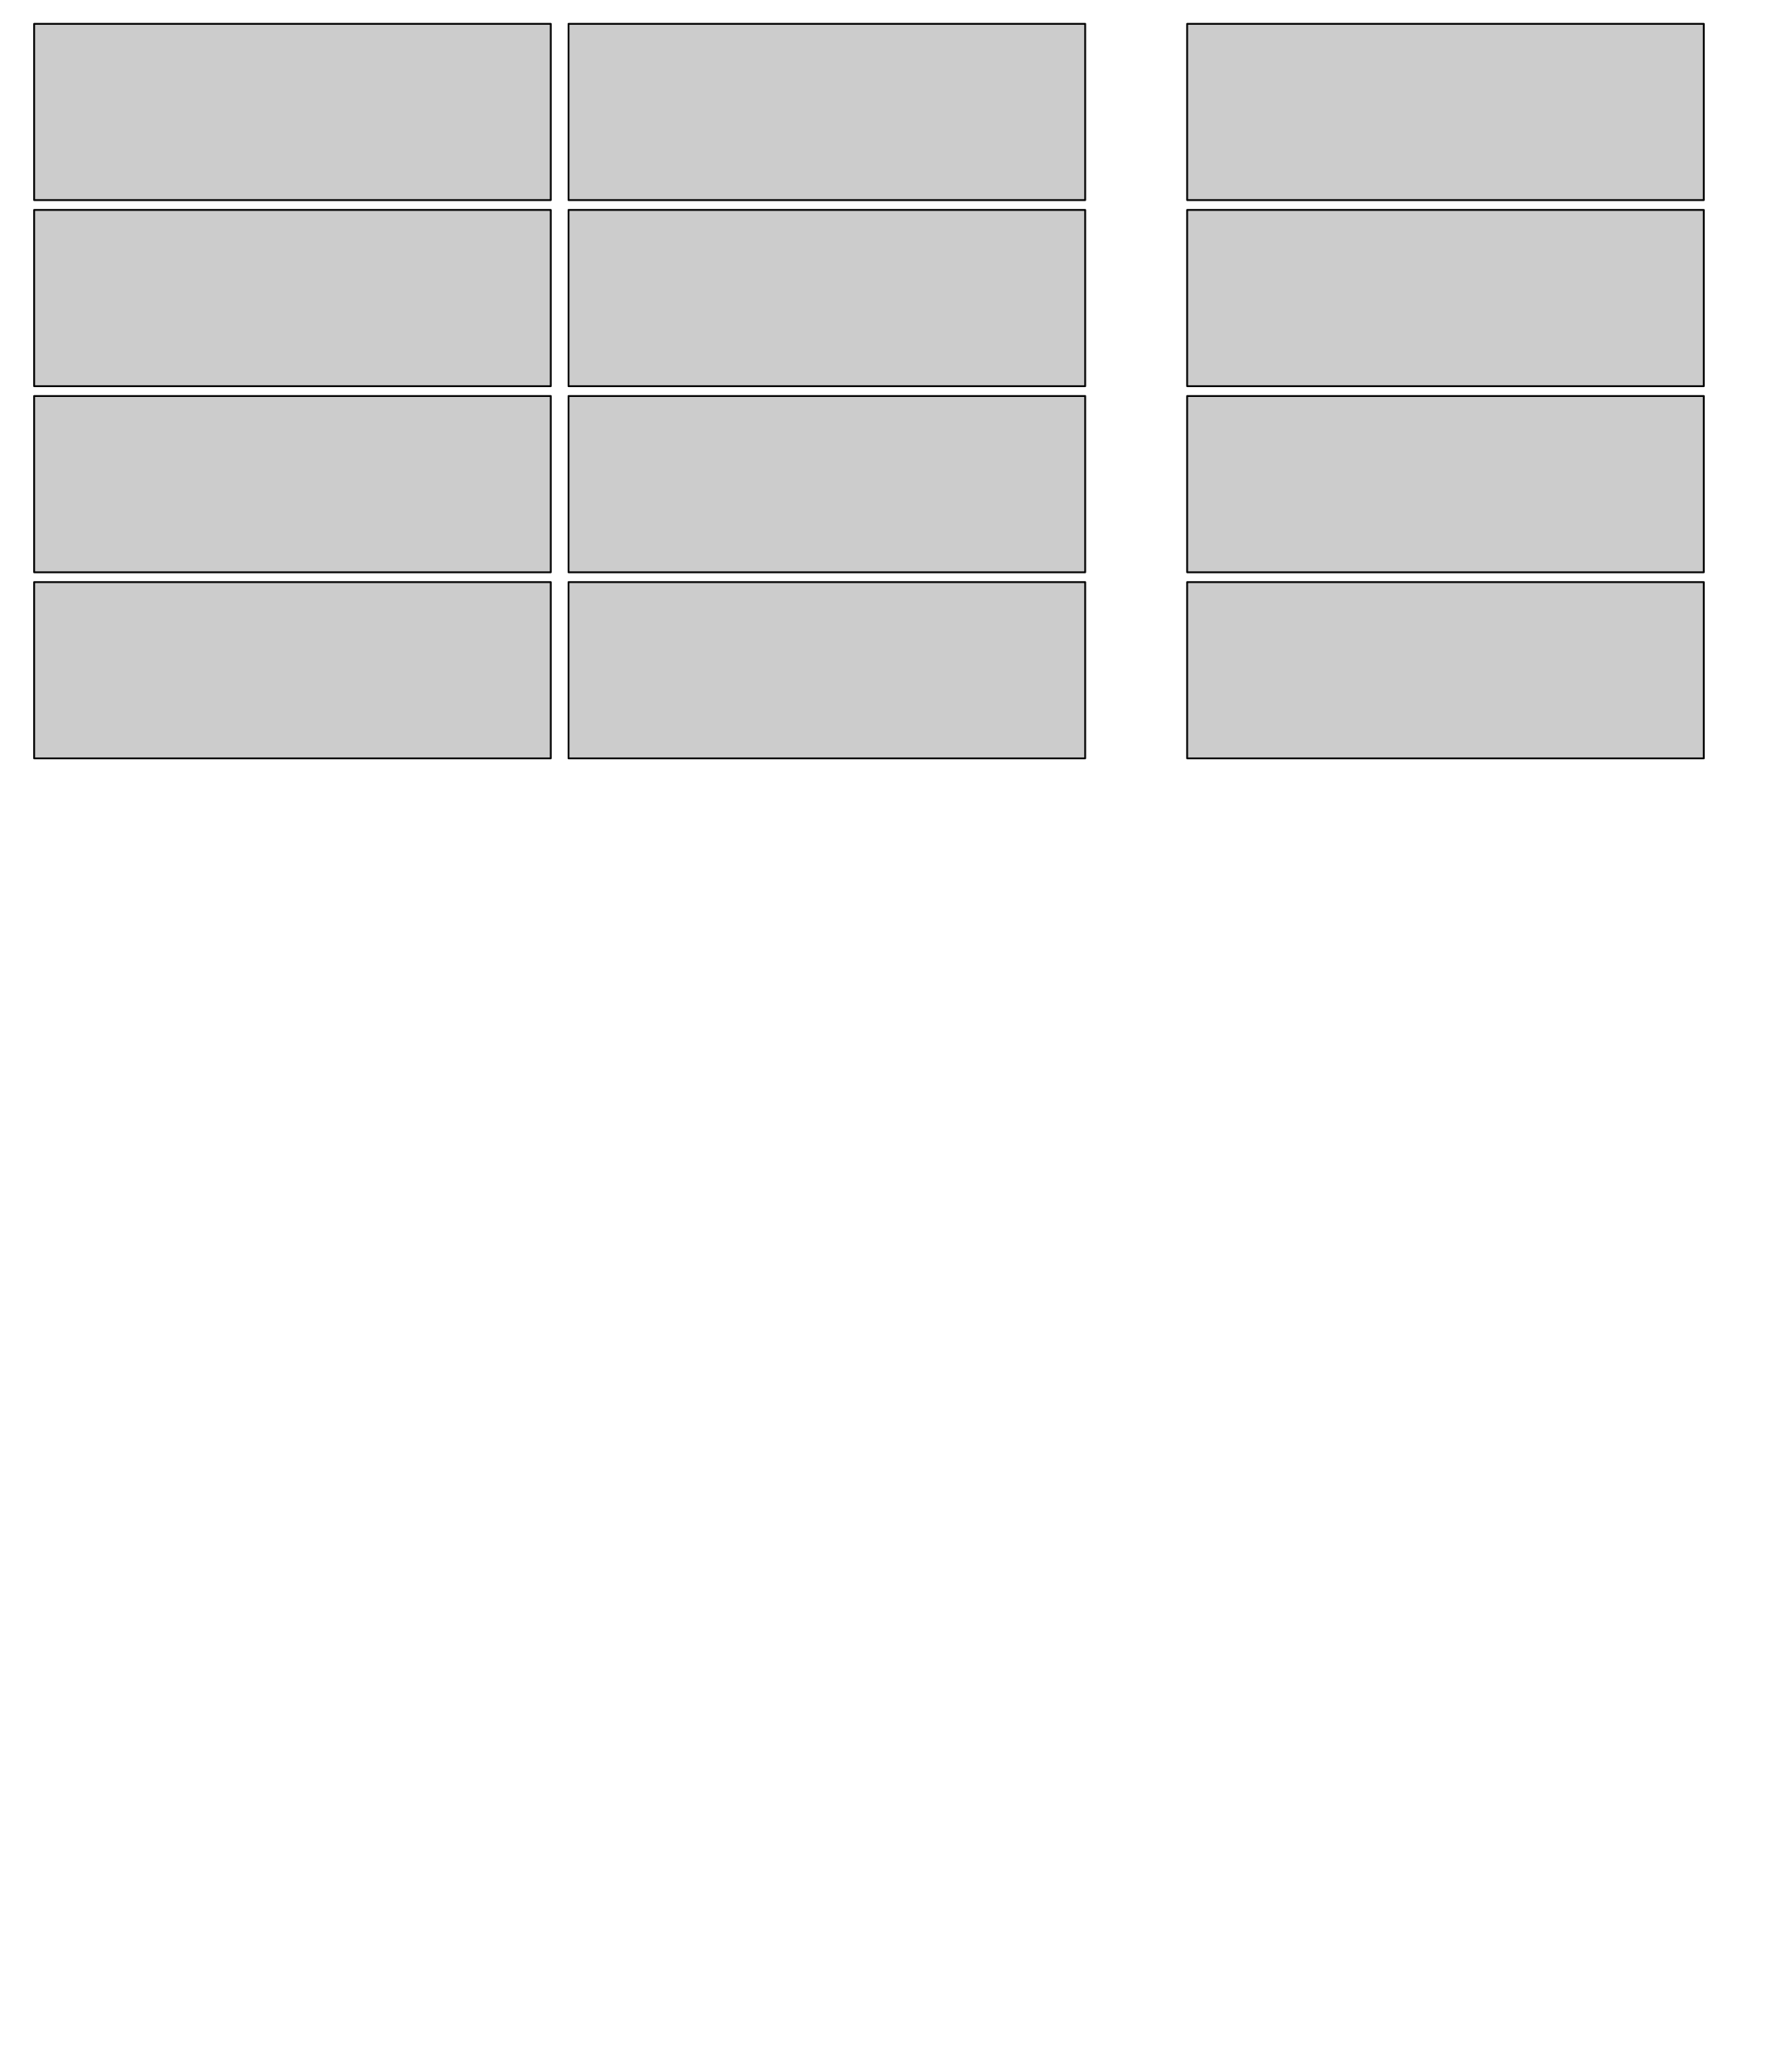
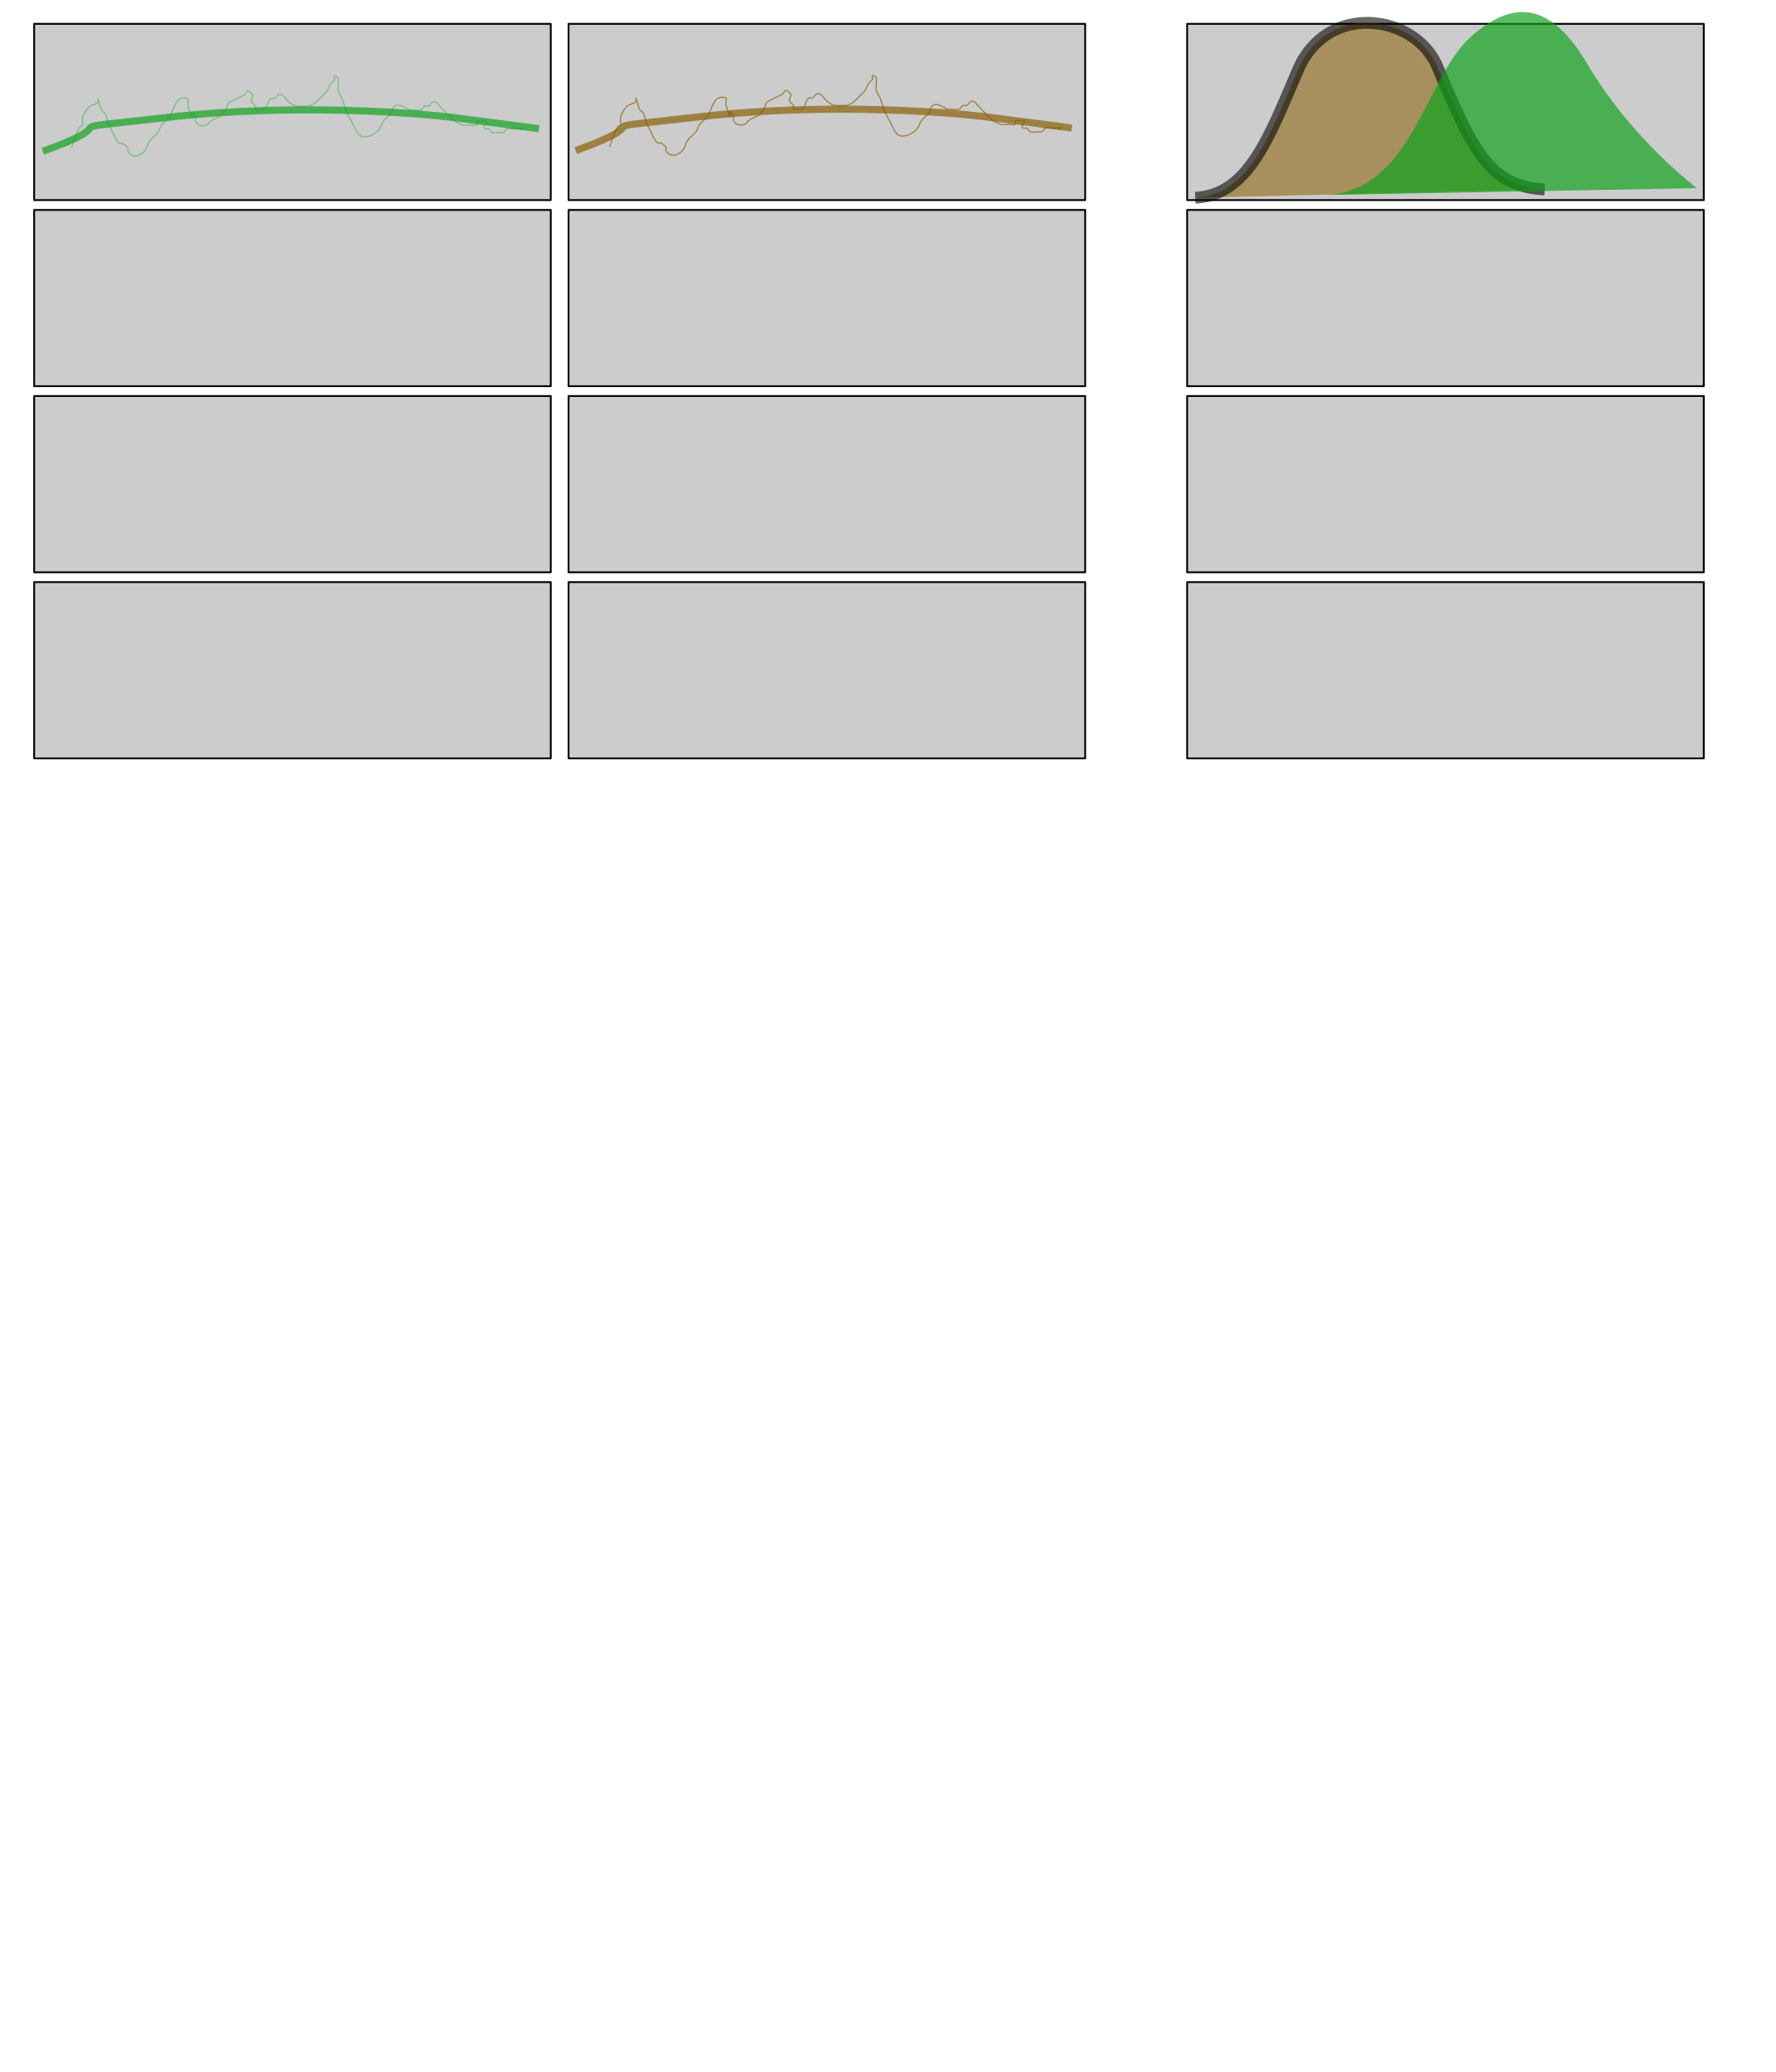
<svg xmlns="http://www.w3.org/2000/svg" xmlns:ns1="http://flyranch.github.io/figurefirst/" width="7.5in" height="8.75in" viewBox="0 0 540 630.0" id="svg2" version="1.1">
  <defs id="defs4" />
-   <g id="layer1" transform="translate(0,-264.8621)">
+   <g id="layer1" transform="translate(0,-264.8621)" style="display:inline">
    <g id="g4301" transform="translate(0,-22.4)">
      <rect y="294.509" x="10.384" height="53.591" width="157.093" id="rect4133" style="color:#000000;clip-rule:nonzero;display:inline;overflow:visible;visibility:visible;opacity:1;isolation:auto;mix-blend-mode:normal;color-interpolation:sRGB;color-interpolation-filters:linearRGB;solid-color:#000000;solid-opacity:1;fill:#cccccc;fill-opacity:1;fill-rule:nonzero;stroke:#000000;stroke-width:0.556;stroke-linecap:butt;stroke-linejoin:round;stroke-miterlimit:100;stroke-dasharray:none;stroke-dashoffset:0;stroke-opacity:1;color-rendering:auto;image-rendering:auto;shape-rendering:auto;text-rendering:auto;enable-background:accumulate">
        <ns1:axis ns1:name="cond_1" />
      </rect>
      <rect y="351.09" x="10.384" height="53.591" width="157.093" id="rect4133-9" style="color:#000000;clip-rule:nonzero;display:inline;overflow:visible;visibility:visible;opacity:1;isolation:auto;mix-blend-mode:normal;color-interpolation:sRGB;color-interpolation-filters:linearRGB;solid-color:#000000;solid-opacity:1;fill:#cccccc;fill-opacity:1;fill-rule:nonzero;stroke:#000000;stroke-width:0.556;stroke-linecap:butt;stroke-linejoin:round;stroke-miterlimit:100;stroke-dasharray:none;stroke-dashoffset:0;stroke-opacity:1;color-rendering:auto;image-rendering:auto;shape-rendering:auto;text-rendering:auto;enable-background:accumulate">
        <ns1:axis ns1:name="cond_2" />
      </rect>
      <rect y="407.671" x="10.384" height="53.591" width="157.093" id="rect4133-7" style="color:#000000;clip-rule:nonzero;display:inline;overflow:visible;visibility:visible;opacity:1;isolation:auto;mix-blend-mode:normal;color-interpolation:sRGB;color-interpolation-filters:linearRGB;solid-color:#000000;solid-opacity:1;fill:#cccccc;fill-opacity:1;fill-rule:nonzero;stroke:#000000;stroke-width:0.556;stroke-linecap:butt;stroke-linejoin:round;stroke-miterlimit:100;stroke-dasharray:none;stroke-dashoffset:0;stroke-opacity:1;color-rendering:auto;image-rendering:auto;shape-rendering:auto;text-rendering:auto;enable-background:accumulate">
        <ns1:axis ns1:name="cond_3" />
      </rect>
      <rect y="464.252" x="10.384" height="53.591" width="157.093" id="rect4133-5" style="color:#000000;clip-rule:nonzero;display:inline;overflow:visible;visibility:visible;opacity:1;isolation:auto;mix-blend-mode:normal;color-interpolation:sRGB;color-interpolation-filters:linearRGB;solid-color:#000000;solid-opacity:1;fill:#cccccc;fill-opacity:1;fill-rule:nonzero;stroke:#000000;stroke-width:0.556;stroke-linecap:butt;stroke-linejoin:round;stroke-miterlimit:100;stroke-dasharray:none;stroke-dashoffset:0;stroke-opacity:1;color-rendering:auto;image-rendering:auto;shape-rendering:auto;text-rendering:auto;enable-background:accumulate">
        <ns1:axis ns1:name="cond_4" />
      </rect>
      <ns1:group ns1:name="groupA" />
    </g>
    <g id="g4307" transform="translate(0,-22.4)">
      <rect y="294.509" x="172.882" height="53.591" width="157.093" id="rect4133-4" style="color:#000000;clip-rule:nonzero;display:inline;overflow:visible;visibility:visible;opacity:1;isolation:auto;mix-blend-mode:normal;color-interpolation:sRGB;color-interpolation-filters:linearRGB;solid-color:#000000;solid-opacity:1;fill:#cccccc;fill-opacity:1;fill-rule:nonzero;stroke:#000000;stroke-width:0.556;stroke-linecap:butt;stroke-linejoin:round;stroke-miterlimit:100;stroke-dasharray:none;stroke-dashoffset:0;stroke-opacity:1;color-rendering:auto;image-rendering:auto;shape-rendering:auto;text-rendering:auto;enable-background:accumulate">
        <ns1:axis ns1:name="cond_1" />
      </rect>
      <rect y="351.09" x="172.882" height="53.591" width="157.093" id="rect4133-9-4" style="color:#000000;clip-rule:nonzero;display:inline;overflow:visible;visibility:visible;opacity:1;isolation:auto;mix-blend-mode:normal;color-interpolation:sRGB;color-interpolation-filters:linearRGB;solid-color:#000000;solid-opacity:1;fill:#cccccc;fill-opacity:1;fill-rule:nonzero;stroke:#000000;stroke-width:0.556;stroke-linecap:butt;stroke-linejoin:round;stroke-miterlimit:100;stroke-dasharray:none;stroke-dashoffset:0;stroke-opacity:1;color-rendering:auto;image-rendering:auto;shape-rendering:auto;text-rendering:auto;enable-background:accumulate">
        <ns1:axis ns1:name="cond_2" />
      </rect>
      <rect y="407.671" x="172.882" height="53.591" width="157.093" id="rect4133-7-5" style="color:#000000;clip-rule:nonzero;display:inline;overflow:visible;visibility:visible;opacity:1;isolation:auto;mix-blend-mode:normal;color-interpolation:sRGB;color-interpolation-filters:linearRGB;solid-color:#000000;solid-opacity:1;fill:#cccccc;fill-opacity:1;fill-rule:nonzero;stroke:#000000;stroke-width:0.556;stroke-linecap:butt;stroke-linejoin:round;stroke-miterlimit:100;stroke-dasharray:none;stroke-dashoffset:0;stroke-opacity:1;color-rendering:auto;image-rendering:auto;shape-rendering:auto;text-rendering:auto;enable-background:accumulate">
        <ns1:axis ns1:name="cond_3" />
      </rect>
      <rect y="464.252" x="172.882" height="53.591" width="157.093" id="rect4133-5-5" style="color:#000000;clip-rule:nonzero;display:inline;overflow:visible;visibility:visible;opacity:1;isolation:auto;mix-blend-mode:normal;color-interpolation:sRGB;color-interpolation-filters:linearRGB;solid-color:#000000;solid-opacity:1;fill:#cccccc;fill-opacity:1;fill-rule:nonzero;stroke:#000000;stroke-width:0.556;stroke-linecap:butt;stroke-linejoin:round;stroke-miterlimit:100;stroke-dasharray:none;stroke-dashoffset:0;stroke-opacity:1;color-rendering:auto;image-rendering:auto;shape-rendering:auto;text-rendering:auto;enable-background:accumulate">
        <ns1:axis ns1:name="cond_4" />
      </rect>
      <ns1:group ns1:name="groupB" />
    </g>
    <g id="g4313" transform="translate(0,-22.4)">
      <rect y="294.509" x="360.98" height="53.591" width="157.093" id="rect4133-57" style="color:#000000;clip-rule:nonzero;display:inline;overflow:visible;visibility:visible;opacity:1;isolation:auto;mix-blend-mode:normal;color-interpolation:sRGB;color-interpolation-filters:linearRGB;solid-color:#000000;solid-opacity:1;fill:#cccccc;fill-opacity:1;fill-rule:nonzero;stroke:#000000;stroke-width:0.556;stroke-linecap:butt;stroke-linejoin:round;stroke-miterlimit:100;stroke-dasharray:none;stroke-dashoffset:0;stroke-opacity:1;color-rendering:auto;image-rendering:auto;shape-rendering:auto;text-rendering:auto;enable-background:accumulate">
        <ns1:axis ns1:name="cond_1" />
      </rect>
      <rect y="351.09" x="360.98" height="53.591" width="157.093" id="rect4133-9-9" style="color:#000000;clip-rule:nonzero;display:inline;overflow:visible;visibility:visible;opacity:1;isolation:auto;mix-blend-mode:normal;color-interpolation:sRGB;color-interpolation-filters:linearRGB;solid-color:#000000;solid-opacity:1;fill:#cccccc;fill-opacity:1;fill-rule:nonzero;stroke:#000000;stroke-width:0.556;stroke-linecap:butt;stroke-linejoin:round;stroke-miterlimit:100;stroke-dasharray:none;stroke-dashoffset:0;stroke-opacity:1;color-rendering:auto;image-rendering:auto;shape-rendering:auto;text-rendering:auto;enable-background:accumulate">
        <ns1:axis ns1:name="cond_2" />
      </rect>
      <rect y="407.671" x="360.98" height="53.591" width="157.093" id="rect4133-7-59" style="color:#000000;clip-rule:nonzero;display:inline;overflow:visible;visibility:visible;opacity:1;isolation:auto;mix-blend-mode:normal;color-interpolation:sRGB;color-interpolation-filters:linearRGB;solid-color:#000000;solid-opacity:1;fill:#cccccc;fill-opacity:1;fill-rule:nonzero;stroke:#000000;stroke-width:0.556;stroke-linecap:butt;stroke-linejoin:round;stroke-miterlimit:100;stroke-dasharray:none;stroke-dashoffset:0;stroke-opacity:1;color-rendering:auto;image-rendering:auto;shape-rendering:auto;text-rendering:auto;enable-background:accumulate">
        <ns1:axis ns1:name="cond_3" />
      </rect>
      <rect y="464.252" x="360.98" height="53.591" width="157.093" id="rect4133-5-51" style="color:#000000;clip-rule:nonzero;display:inline;overflow:visible;visibility:visible;opacity:1;isolation:auto;mix-blend-mode:normal;color-interpolation:sRGB;color-interpolation-filters:linearRGB;solid-color:#000000;solid-opacity:1;fill:#cccccc;fill-opacity:1;fill-rule:nonzero;stroke:#000000;stroke-width:0.556;stroke-linecap:butt;stroke-linejoin:round;stroke-miterlimit:100;stroke-dasharray:none;stroke-dashoffset:0;stroke-opacity:1;color-rendering:auto;image-rendering:auto;shape-rendering:auto;text-rendering:auto;enable-background:accumulate">
        <ns1:axis ns1:name="cond_4" />
      </rect>
      <ns1:group ns1:name="summary" />
    </g>
-     <path style="fill:none;fill-rule:evenodd;stroke:#2dad38;stroke-width:0.36;stroke-linecap:butt;stroke-linejoin:miter;stroke-miterlimit:4;stroke-dasharray:none;stroke-opacity:0.506" d="M 21.714,253.719 C 22.476,251.815 23.083,249.84 24,248.005 c 0.241,-0.482 0.762,-0.762 1.143,-1.143 0,-0.762 -0.185,-1.547 0,-2.286 0.278,-1.11 1.24,-2.732 2.286,-3.429 0.709,-0.473 1.683,-0.541 2.286,-1.143 0.269,-0.269 -0.17,-1.484 0,-1.143 0.539,1.077 0.604,2.351 1.143,3.429 0.241,0.482 0.902,0.661 1.143,1.143 0.539,1.077 0.695,2.31 1.143,3.429 0.316,0.791 0.762,1.524 1.143,2.286 0.381,0.762 0.67,1.577 1.143,2.286 1.75,2.626 0.653,-0.49 3.429,2.286 0.269,0.269 -0.17,0.802 0,1.143 0.61,1.219 2.12,1.797 3.429,1.143 2.799,-1.4 1.874,-2.499 3.429,-4.571 0.646,-0.862 1.639,-1.424 2.286,-2.286 0.511,-0.681 0.632,-1.604 1.143,-2.286 0.646,-0.862 1.639,-1.424 2.286,-2.286 0.944,-1.258 1.819,-5.178 3.429,-5.714 0.723,-0.241 1.604,-0.341 2.286,0 0.302,0.151 -0.228,1.603 0,2.286 2.759,8.278 -0.329,-1.802 2.286,3.429 0.17,0.341 -0.17,0.802 0,1.143 0.676,1.351 2.027,1.61 3.429,1.143 0.511,-0.17 0.695,-0.844 1.143,-1.143 2.92,-1.947 2.1,-0.133 4.571,-3.429 0.511,-0.681 0.541,-1.683 1.143,-2.286 0.073,-0.073 4.359,-2.144 4.571,-2.286 0.448,-0.299 0.661,-1.384 1.143,-1.143 2.974,1.487 0.4,1.944 1.143,3.429 0.241,0.482 0.902,0.661 1.143,1.143 0.17,0.341 -0.269,0.873 0,1.143 0.269,0.269 0.762,0 1.143,0 3.188,0 1.638,-1.638 3.429,-3.429 0.269,-0.269 0.802,0.17 1.143,0 0.482,-0.241 0.661,-0.902 1.143,-1.143 1.512,-0.756 2.473,1.649 3.429,2.286 2.225,1.484 2.097,1.143 4.571,1.143 0.381,0 0.781,0.12 1.143,0 2.437,-0.812 2.711,-1.568 4.571,-3.429 0.381,-0.381 0.844,-0.695 1.143,-1.143 0.473,-0.709 0.67,-1.577 1.143,-2.286 0.299,-0.448 0.902,-0.661 1.143,-1.143 0.17,-0.341 -0.381,-1.143 0,-1.143 1.947,0 0.764,2.676 1.143,4.571 0.167,0.835 0.826,1.495 1.143,2.286 0.447,1.119 0.695,2.31 1.143,3.429 0.633,1.582 1.524,3.048 2.286,4.571 1.09,2.181 1.621,4.166 4.571,3.429 1.11,-0.278 2.732,-1.24 3.429,-2.286 0.473,-0.709 0.67,-1.577 1.143,-2.286 0.698,-1.048 1.587,-1.238 2.286,-2.286 0.473,-0.709 0.434,-1.813 1.143,-2.286 1.488,-0.992 3.448,0.768 4.571,1.143 0.361,0.12 0.762,0 1.143,0 0.762,0 1.563,0.241 2.286,0 0.511,-0.17 0.661,-0.902 1.143,-1.143 0.341,-0.17 0.802,0.17 1.143,0 0.929,-0.465 0.946,-1.813 2.286,-1.143 0.482,0.241 0.762,0.762 1.143,1.143 2.078,2.078 3.958,4.748 6.857,5.714 0.723,0.241 1.524,0 2.286,0 0.762,0 1.604,0.341 2.286,0 0.341,-0.17 -0.381,-1.143 0,-1.143 5.773,0 0.878,0.878 2.286,2.286 0.269,0.269 0.802,-0.17 1.143,0 0.482,0.241 0.632,0.972 1.143,1.143 0.723,0.241 1.524,0 2.286,0 0.381,0 0.802,0.17 1.143,0 0.482,-0.241 0.661,-0.902 1.143,-1.143 0.341,-0.17 0.762,0 1.143,0 0.381,0 0.762,0 1.143,0 0.381,0 0.762,0 1.143,0 0.381,0 1.143,-0.381 1.143,0 0,0.381 -0.762,0 -1.143,0" id="path4323">
+     <path style="fill:none;fill-rule:evenodd;stroke:#2dad38;stroke-width:0.36;stroke-linecap:butt;stroke-linejoin:miter;stroke-miterlimit:4;stroke-dasharray:none;stroke-opacity:0.506" d="M 21.714,309.719 C 22.476,307.815 23.083,305.84 24,304.005 c 0.241,-0.482 0.762,-0.762 1.143,-1.143 0,-0.762 -0.185,-1.547 0,-2.286 0.278,-1.11 1.24,-2.732 2.286,-3.429 0.709,-0.473 1.683,-0.541 2.286,-1.143 0.269,-0.269 -0.17,-1.484 0,-1.143 0.539,1.077 0.604,2.351 1.143,3.429 0.241,0.482 0.902,0.661 1.143,1.143 0.539,1.077 0.695,2.31 1.143,3.429 0.316,0.791 0.762,1.524 1.143,2.286 0.381,0.762 0.67,1.577 1.143,2.286 1.75,2.626 0.653,-0.49 3.429,2.286 0.269,0.269 -0.17,0.802 0,1.143 0.61,1.219 2.12,1.797 3.429,1.143 2.799,-1.4 1.874,-2.499 3.429,-4.571 0.646,-0.862 1.639,-1.424 2.286,-2.286 0.511,-0.681 0.632,-1.604 1.143,-2.286 0.646,-0.862 1.639,-1.424 2.286,-2.286 0.944,-1.258 1.819,-5.178 3.429,-5.714 0.723,-0.241 1.604,-0.341 2.286,0 0.302,0.151 -0.228,1.603 0,2.286 2.759,8.278 -0.329,-1.802 2.286,3.429 0.17,0.341 -0.17,0.802 0,1.143 0.676,1.351 2.027,1.61 3.429,1.143 0.511,-0.17 0.695,-0.844 1.143,-1.143 2.92,-1.947 2.1,-0.133 4.571,-3.429 0.511,-0.681 0.541,-1.683 1.143,-2.286 0.073,-0.073 4.359,-2.144 4.571,-2.286 0.448,-0.299 0.661,-1.384 1.143,-1.143 2.974,1.487 0.4,1.944 1.143,3.429 0.241,0.482 0.902,0.661 1.143,1.143 0.17,0.341 -0.269,0.873 0,1.143 0.269,0.269 0.762,0 1.143,0 3.188,0 1.638,-1.638 3.429,-3.429 0.269,-0.269 0.802,0.17 1.143,0 0.482,-0.241 0.661,-0.902 1.143,-1.143 1.512,-0.756 2.473,1.649 3.429,2.286 2.225,1.484 2.097,1.143 4.571,1.143 0.381,0 0.781,0.12 1.143,0 2.437,-0.812 2.711,-1.568 4.571,-3.429 0.381,-0.381 0.844,-0.695 1.143,-1.143 0.473,-0.709 0.67,-1.577 1.143,-2.286 0.299,-0.448 0.902,-0.661 1.143,-1.143 0.17,-0.341 -0.381,-1.143 0,-1.143 1.947,0 0.764,2.676 1.143,4.571 0.167,0.835 0.826,1.495 1.143,2.286 0.447,1.119 0.695,2.31 1.143,3.429 0.633,1.582 1.524,3.048 2.286,4.571 1.09,2.181 1.621,4.166 4.571,3.429 1.11,-0.278 2.732,-1.24 3.429,-2.286 0.473,-0.709 0.67,-1.577 1.143,-2.286 0.698,-1.048 1.587,-1.238 2.286,-2.286 0.473,-0.709 0.434,-1.813 1.143,-2.286 1.488,-0.992 3.448,0.768 4.571,1.143 0.361,0.12 0.762,0 1.143,0 0.762,0 1.563,0.241 2.286,0 0.511,-0.17 0.661,-0.902 1.143,-1.143 0.341,-0.17 0.802,0.17 1.143,0 0.929,-0.465 0.946,-1.813 2.286,-1.143 0.482,0.241 0.762,0.762 1.143,1.143 2.078,2.078 3.958,4.748 6.857,5.714 0.723,0.241 1.524,0 2.286,0 0.762,0 1.604,0.341 2.286,0 0.341,-0.17 -0.381,-1.143 0,-1.143 5.773,0 0.878,0.878 2.286,2.286 0.269,0.269 0.802,-0.17 1.143,0 0.482,0.241 0.632,0.972 1.143,1.143 0.723,0.241 1.524,0 2.286,0 0.381,0 0.802,0.17 1.143,0 0.482,-0.241 0.661,-0.902 1.143,-1.143 0.341,-0.17 0.762,0 1.143,0 0.381,0 0.762,0 1.143,0 0.381,0 0.762,0 1.143,0 0.381,0 1.143,-0.381 1.143,0 0,0.381 -0.762,0 -1.143,0" id="path4323">
      <ns1:linespec ns1:name="trial_A" />
    </path>
-     <path style="fill:none;fill-rule:evenodd;stroke:#0ea21b;stroke-width:1.44;stroke-linecap:butt;stroke-linejoin:miter;stroke-miterlimit:4;stroke-dasharray:none;stroke-opacity:0.687" d="M 13.029,254.862 C 41.6,244.576 10.743,249.148 50.743,244.576 c 40,-4.571 77.714,-1.143 86.857,0 9.143,1.143 26.286,3.429 26.286,3.429" id="path4325">
+     <path style="fill:none;fill-rule:evenodd;stroke:#0ea21b;stroke-width:2.16;stroke-linecap:butt;stroke-linejoin:miter;stroke-miterlimit:4;stroke-dasharray:none;stroke-opacity:0.687" d="M 13.029,310.862 C 41.6,300.576 10.743,305.148 50.743,300.576 c 40,-4.571 77.714,-1.143 86.857,0 9.143,1.143 26.286,3.429 26.286,3.429" id="path4325">
      <ns1:linespec ns1:name="mean_A" />
    </path>
-     <path style="fill:none;fill-rule:evenodd;stroke:#885e03;stroke-width:0.36;stroke-linecap:butt;stroke-linejoin:miter;stroke-miterlimit:4;stroke-dasharray:none;stroke-opacity:0.686" d="m 185.333,253.509 c 0.762,-1.905 1.368,-3.879 2.286,-5.714 0.241,-0.482 0.762,-0.762 1.143,-1.143 0,-0.762 -0.185,-1.547 0,-2.286 0.278,-1.11 1.24,-2.732 2.286,-3.429 0.709,-0.473 1.683,-0.541 2.286,-1.143 0.269,-0.269 -0.17,-1.484 0,-1.143 0.539,1.077 0.604,2.351 1.143,3.429 0.241,0.482 0.902,0.661 1.143,1.143 0.539,1.077 0.695,2.31 1.143,3.429 0.316,0.791 0.762,1.524 1.143,2.286 0.381,0.762 0.67,1.577 1.143,2.286 1.75,2.626 0.653,-0.49 3.429,2.286 0.269,0.269 -0.17,0.802 0,1.143 0.61,1.219 2.12,1.797 3.429,1.143 2.799,-1.4 1.874,-2.499 3.429,-4.571 0.646,-0.862 1.639,-1.424 2.286,-2.286 0.511,-0.681 0.632,-1.604 1.143,-2.286 0.646,-0.862 1.639,-1.424 2.286,-2.286 0.944,-1.258 1.819,-5.178 3.429,-5.714 0.723,-0.241 1.604,-0.341 2.286,0 0.302,0.151 -0.228,1.603 0,2.286 2.759,8.278 -0.329,-1.802 2.286,3.429 0.17,0.341 -0.17,0.802 0,1.143 0.676,1.351 2.027,1.61 3.429,1.143 0.511,-0.17 0.695,-0.844 1.143,-1.143 2.92,-1.947 2.1,-0.133 4.571,-3.429 0.511,-0.681 0.541,-1.683 1.143,-2.286 0.073,-0.073 4.359,-2.144 4.571,-2.286 0.448,-0.299 0.661,-1.384 1.143,-1.143 2.974,1.487 0.4,1.944 1.143,3.429 0.241,0.482 0.902,0.661 1.143,1.143 0.17,0.341 -0.269,0.873 0,1.143 0.269,0.269 0.762,0 1.143,0 3.188,0 1.638,-1.638 3.429,-3.429 0.269,-0.269 0.802,0.17 1.143,0 0.482,-0.241 0.661,-0.902 1.143,-1.143 1.512,-0.756 2.473,1.649 3.429,2.286 2.225,1.484 2.097,1.143 4.571,1.143 0.381,0 0.781,0.12 1.143,0 2.437,-0.812 2.711,-1.568 4.571,-3.429 0.381,-0.381 0.844,-0.695 1.143,-1.143 0.473,-0.709 0.67,-1.577 1.143,-2.286 0.299,-0.448 0.902,-0.661 1.143,-1.143 0.17,-0.341 -0.381,-1.143 0,-1.143 1.947,0 0.764,2.676 1.143,4.571 0.167,0.835 0.826,1.495 1.143,2.286 0.447,1.119 0.695,2.31 1.143,3.429 0.633,1.582 1.524,3.048 2.286,4.571 1.09,2.181 1.621,4.166 4.571,3.429 1.11,-0.278 2.732,-1.24 3.429,-2.286 0.473,-0.709 0.67,-1.577 1.143,-2.286 0.698,-1.048 1.587,-1.238 2.286,-2.286 0.473,-0.709 0.434,-1.813 1.143,-2.286 1.488,-0.992 3.448,0.768 4.571,1.143 0.361,0.12 0.762,0 1.143,0 0.762,0 1.563,0.241 2.286,0 0.511,-0.17 0.661,-0.902 1.143,-1.143 0.341,-0.17 0.802,0.17 1.143,0 0.929,-0.465 0.946,-1.813 2.286,-1.143 0.482,0.241 0.762,0.762 1.143,1.143 2.078,2.078 3.958,4.748 6.857,5.714 0.723,0.241 1.524,0 2.286,0 0.762,0 1.604,0.341 2.286,0 0.341,-0.17 -0.381,-1.143 0,-1.143 5.773,0 0.878,0.878 2.286,2.286 0.269,0.269 0.802,-0.17 1.143,0 0.482,0.241 0.632,0.972 1.143,1.143 0.723,0.241 1.524,0 2.286,0 0.381,0 0.802,0.17 1.143,0 0.482,-0.241 0.661,-0.902 1.143,-1.143 0.341,-0.17 0.762,0 1.143,0 0.381,0 0.762,0 1.143,0 0.381,0 0.762,0 1.143,0 0.381,0 1.143,-0.381 1.143,0 0,0.381 -0.762,0 -1.143,0" id="path4323-1">
+     <path style="fill:none;fill-rule:evenodd;stroke:#885e03;stroke-width:0.36;stroke-linecap:butt;stroke-linejoin:miter;stroke-miterlimit:4;stroke-dasharray:none;stroke-opacity:0.686" d="m 185.333,309.509 c 0.762,-1.905 1.368,-3.879 2.286,-5.714 0.241,-0.482 0.762,-0.762 1.143,-1.143 0,-0.762 -0.185,-1.547 0,-2.286 0.278,-1.11 1.24,-2.732 2.286,-3.429 0.709,-0.473 1.683,-0.541 2.286,-1.143 0.269,-0.269 -0.17,-1.484 0,-1.143 0.539,1.077 0.604,2.351 1.143,3.429 0.241,0.482 0.902,0.661 1.143,1.143 0.539,1.077 0.695,2.31 1.143,3.429 0.316,0.791 0.762,1.524 1.143,2.286 0.381,0.762 0.67,1.577 1.143,2.286 1.75,2.626 0.653,-0.49 3.429,2.286 0.269,0.269 -0.17,0.802 0,1.143 0.61,1.219 2.12,1.797 3.429,1.143 2.799,-1.4 1.874,-2.499 3.429,-4.571 0.646,-0.862 1.639,-1.424 2.286,-2.286 0.511,-0.681 0.632,-1.604 1.143,-2.286 0.646,-0.862 1.639,-1.424 2.286,-2.286 0.944,-1.258 1.819,-5.178 3.429,-5.714 0.723,-0.241 1.604,-0.341 2.286,0 0.302,0.151 -0.228,1.603 0,2.286 2.759,8.278 -0.329,-1.802 2.286,3.429 0.17,0.341 -0.17,0.802 0,1.143 0.676,1.351 2.027,1.61 3.429,1.143 0.511,-0.17 0.695,-0.844 1.143,-1.143 2.92,-1.947 2.1,-0.133 4.571,-3.429 0.511,-0.681 0.541,-1.683 1.143,-2.286 0.073,-0.073 4.359,-2.144 4.571,-2.286 0.448,-0.299 0.661,-1.384 1.143,-1.143 2.974,1.487 0.4,1.944 1.143,3.429 0.241,0.482 0.902,0.661 1.143,1.143 0.17,0.341 -0.269,0.873 0,1.143 0.269,0.269 0.762,0 1.143,0 3.188,0 1.638,-1.638 3.429,-3.429 0.269,-0.269 0.802,0.17 1.143,0 0.482,-0.241 0.661,-0.902 1.143,-1.143 1.512,-0.756 2.473,1.649 3.429,2.286 2.225,1.484 2.097,1.143 4.571,1.143 0.381,0 0.781,0.12 1.143,0 2.437,-0.812 2.711,-1.568 4.571,-3.429 0.381,-0.381 0.844,-0.695 1.143,-1.143 0.473,-0.709 0.67,-1.577 1.143,-2.286 0.299,-0.448 0.902,-0.661 1.143,-1.143 0.17,-0.341 -0.381,-1.143 0,-1.143 1.947,0 0.764,2.676 1.143,4.571 0.167,0.835 0.826,1.495 1.143,2.286 0.447,1.119 0.695,2.31 1.143,3.429 0.633,1.582 1.524,3.048 2.286,4.571 1.09,2.181 1.621,4.166 4.571,3.429 1.11,-0.278 2.732,-1.24 3.429,-2.286 0.473,-0.709 0.67,-1.577 1.143,-2.286 0.698,-1.048 1.587,-1.238 2.286,-2.286 0.473,-0.709 0.434,-1.813 1.143,-2.286 1.488,-0.992 3.448,0.768 4.571,1.143 0.361,0.12 0.762,0 1.143,0 0.762,0 1.563,0.241 2.286,0 0.511,-0.17 0.661,-0.902 1.143,-1.143 0.341,-0.17 0.802,0.17 1.143,0 0.929,-0.465 0.946,-1.813 2.286,-1.143 0.482,0.241 0.762,0.762 1.143,1.143 2.078,2.078 3.958,4.748 6.857,5.714 0.723,0.241 1.524,0 2.286,0 0.762,0 1.604,0.341 2.286,0 0.341,-0.17 -0.381,-1.143 0,-1.143 5.773,0 0.878,0.878 2.286,2.286 0.269,0.269 0.802,-0.17 1.143,0 0.482,0.241 0.632,0.972 1.143,1.143 0.723,0.241 1.524,0 2.286,0 0.381,0 0.802,0.17 1.143,0 0.482,-0.241 0.661,-0.902 1.143,-1.143 0.341,-0.17 0.762,0 1.143,0 0.381,0 0.762,0 1.143,0 0.381,0 0.762,0 1.143,0 0.381,0 1.143,-0.381 1.143,0 0,0.381 -0.762,0 -1.143,0" id="path4323-1">
      <ns1:linespec ns1:name="trial_B" />
    </path>
-     <path style="fill:none;fill-rule:evenodd;stroke:#885e03;stroke-width:1.44;stroke-linecap:butt;stroke-linejoin:miter;stroke-miterlimit:4;stroke-dasharray:none;stroke-opacity:0.687" d="m 175.048,254.652 c 28.571,-10.286 -2.286,-5.714 37.714,-10.286 40,-4.571 77.714,-1.143 86.857,0 9.143,1.143 26.286,3.429 26.286,3.429" id="path4325-4">
+     <path style="fill:none;fill-rule:evenodd;stroke:#885e03;stroke-width:2.16;stroke-linecap:butt;stroke-linejoin:miter;stroke-miterlimit:4;stroke-dasharray:none;stroke-opacity:0.687" d="m 175.048,310.652 c 28.571,-10.286 -2.286,-5.714 37.714,-10.286 40,-4.571 77.714,-1.143 86.857,0 9.143,1.143 26.286,3.429 26.286,3.429" id="path4325-4">
      <ns1:linespec ns1:name="mean_B" />
    </path>
-     <path style="opacity:0.99;fill:#885e03;fill-opacity:0.686;fill-rule:evenodd;stroke:#000000;stroke-width:0.792;stroke-linecap:butt;stroke-linejoin:miter;stroke-miterlimit:4;stroke-dasharray:none;stroke-opacity:1" d="m 363.444,260.992 c 16.022,-0.843 22.276,-17.894 31.201,-38.79 8.924,-20.896 35.231,-16.9 42.163,-1.687 10.962,26.141 16.022,37.103 32.887,37.947" id="path4371">
+     <path style="opacity:1;fill:#885e03;fill-opacity:0.546;fill-rule:evenodd;stroke:#000000;stroke-width:3.6;stroke-linecap:butt;stroke-linejoin:miter;stroke-miterlimit:4;stroke-dasharray:none;stroke-opacity:0.585" d="m 363.444,324.992 c 16.022,-0.843 22.276,-17.894 31.201,-38.79 8.924,-20.896 35.231,-16.9 42.163,-1.687 10.962,26.141 16.022,37.103 32.887,37.947" id="path4371">
      <ns1:patchspec ns1:name="histB" />
    </path>
-     <path style="fill:#0ea21b;fill-opacity:0.686;fill-rule:evenodd;stroke:#000000;stroke-width:0.557;stroke-linecap:butt;stroke-linejoin:miter;stroke-opacity:1" d="m 402.841,260.162 c 26.633,-1.045 30.332,-35.545 44.388,-48.09 14.056,-12.545 25.104,-9.259 35.51,8.363 13.607,23.043 33.291,37.635 33.291,37.635" id="path4373">
+     <path style="opacity:1;fill:#0ea21b;fill-opacity:0.686;fill-rule:evenodd;stroke:none;stroke-width:0.557;stroke-linecap:butt;stroke-linejoin:miter;stroke-opacity:1" d="m 402.841,324.162 c 26.633,-1.045 30.332,-35.545 44.388,-48.09 14.056,-12.545 25.104,-9.259 35.51,8.363 13.607,23.043 33.291,37.635 33.291,37.635" id="path4373">
      <ns1:patchspec ns1:name="histA" />
    </path>
  </g>
  <g id="layer2" style="display:inline">
-     <ns1:targetlayer ns1:name="mpl_target" />
+     <ns1:targetlayer ns1:name="mpl_layer" />
  </g>
</svg>
